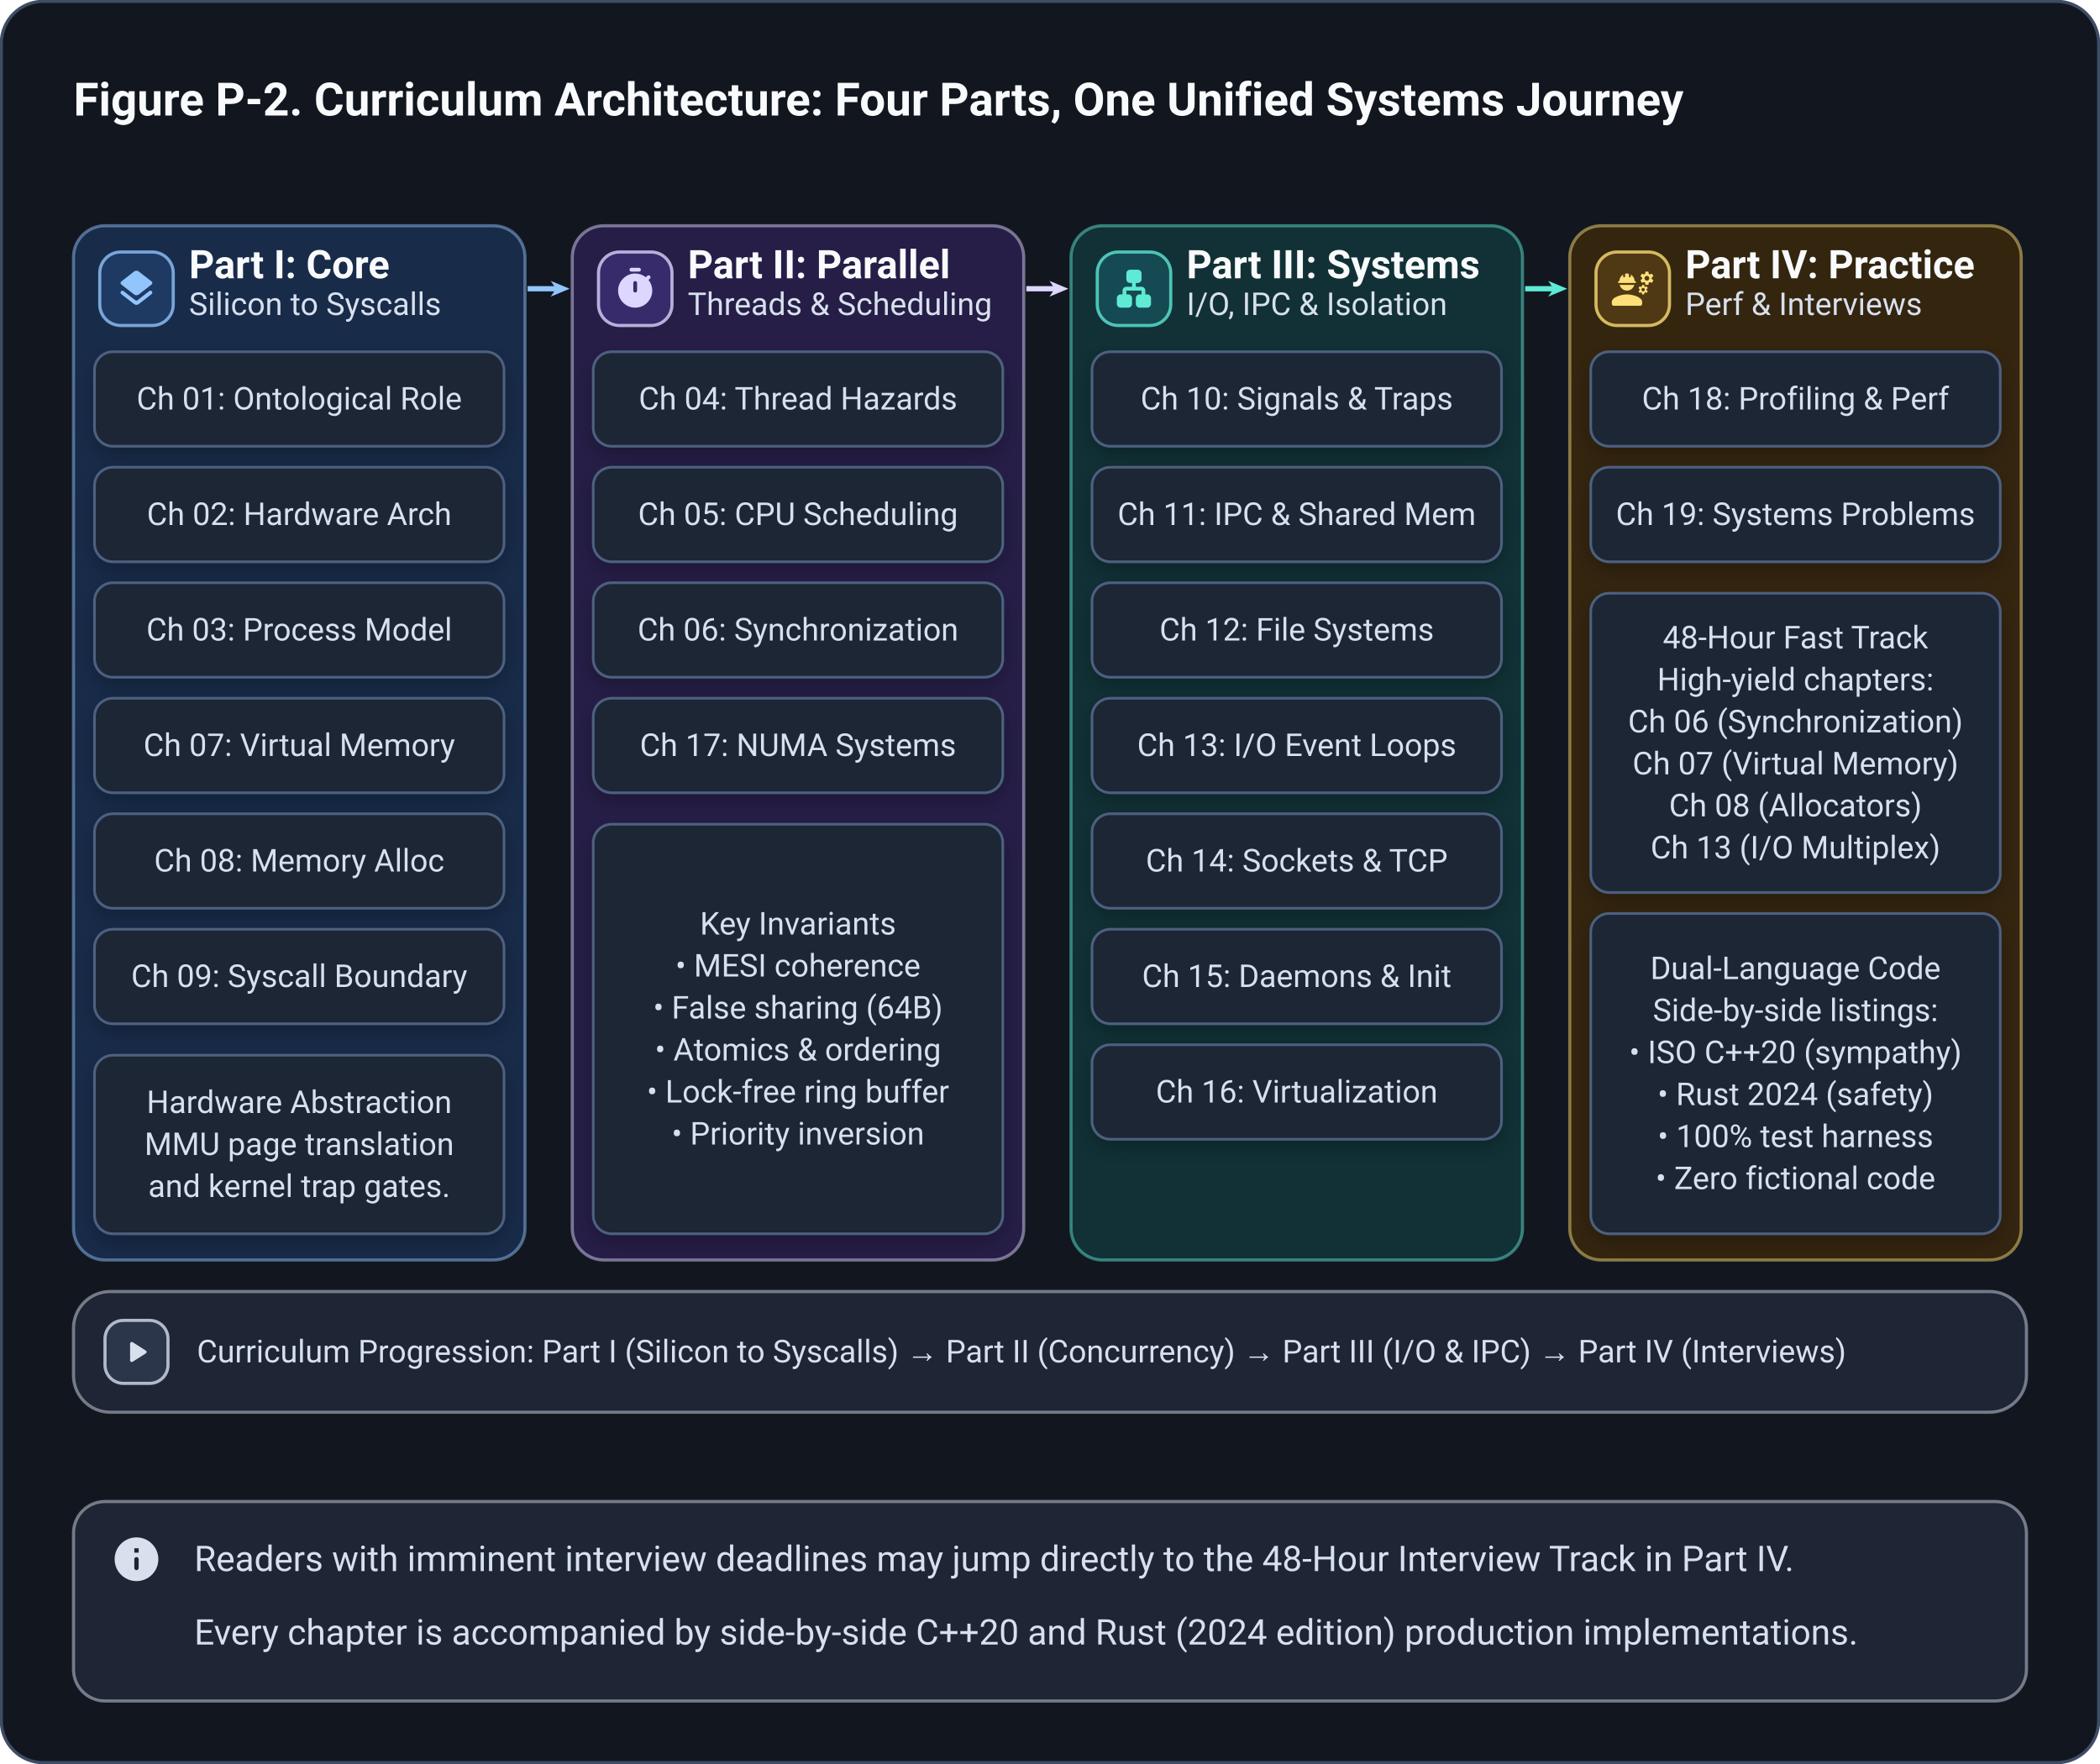
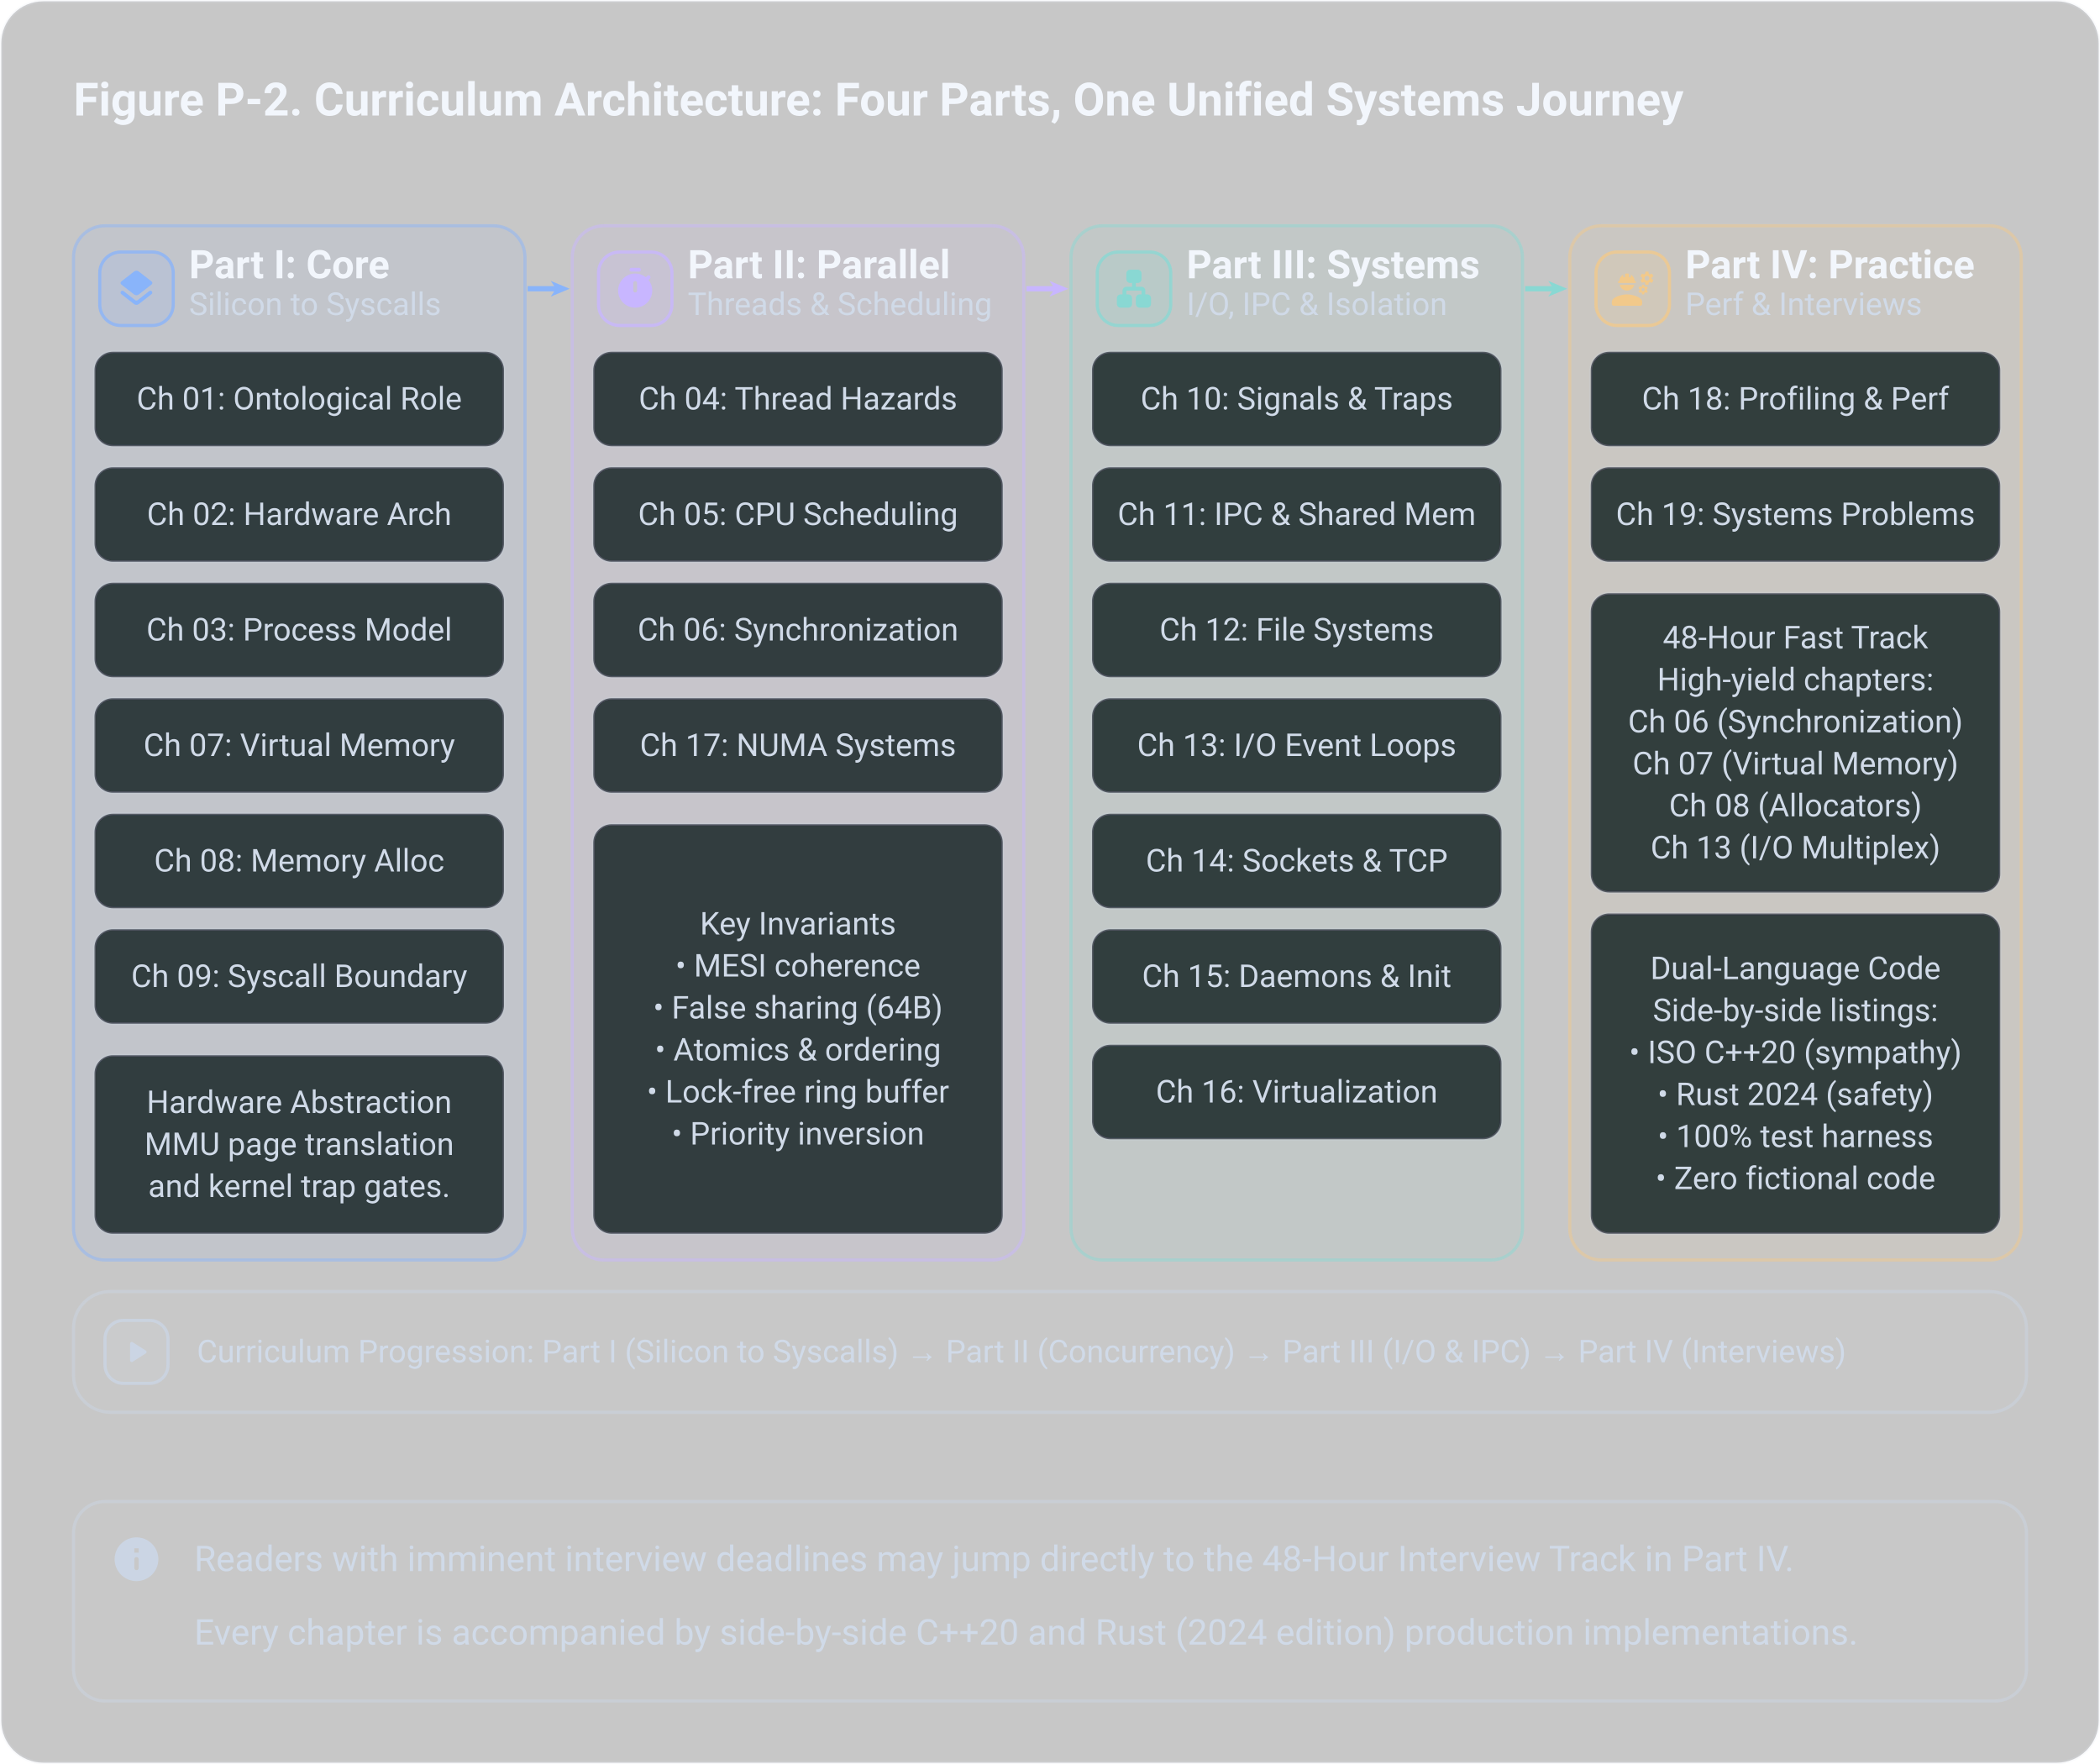
<svg xmlns="http://www.w3.org/2000/svg" viewBox="0 0 800 672" width="800" height="672">
  <style>
-     text { font-family: -apple-system, BlinkMacSystemFont, "Segoe UI", Roboto, "Helvetica Neue", Arial, sans-serif; fill: #F8FAFC; }
-     .paper { fill: #12161F; }
-     .frame { fill: #12161F; stroke: #3E4C66; stroke-width: 1.2; }
-     .card { fill: #1E2636; stroke: #4E6080; stroke-width: 1; }
-     .hair { stroke: #3E4C66; stroke-width: 1.2; fill: none; }
-     .muted { fill: #D8E0EE; }
-     .ink { fill: #F8FAFC; }
+     text { font-family: -apple-system, BlinkMacSystemFont, "Segoe UI", Roboto, "Helvetica Neue", Arial, sans-serif; fill: #F2F6FC; }
+     .paper { fill: #121722; }
+     .frame { fill: rgba(0, 0, 0, 0.22); stroke: rgba(226, 232, 240, 0.18); stroke-width: 1.2; }
+     .card { fill: rgba(13, 18, 28, 0.80); stroke: rgba(203, 213, 225, 0.24); stroke-width: 1; }
+     .hair { stroke: rgba(226, 232, 240, 0.18); stroke-width: 1.2; fill: none; }
+     .muted { fill: #D0DAE8; }
+     .ink { fill: #F2F6FC; }
    .title { font-size: 17.5px; font-weight: 650; }
    .head { font-size: 15.5px; font-weight: 650; }
    .name { font-size: 15px; font-weight: 650; }
    .body { font-size: 13.5px; }
    .sub { font-size: 13px; }
    .mono { font-size: 12.5px; font-family: "SF Mono", SFMono-Regular, ui-monospace, Menlo, Consolas, monospace; }
    .monob { font-size: 12.5px; font-weight: 650; font-family: "SF Mono", SFMono-Regular, ui-monospace, Menlo, Consolas, monospace; }
    .small { font-size: 12px; }
    .note { font-size: 13.5px; }
    .noteb { font-size: 13.5px; font-weight: 650; }
-     .sub, .small, .note { fill: #D8E0EE; }
-     .c-blue { fill: #182B49; stroke: #93C5FD; stroke-opacity: 0.48; stroke-width: 1.2; }
-     .m-blue { fill: #1E3A63; stroke: #93C5FD; stroke-opacity: 0.78; stroke-width: 1.2; }
-     .a-blue { fill: #93C5FD; }
-     .t-blue { fill: #93C5FD; }
-     .w-blue { stroke: #93C5FD; fill: none; stroke-linecap: butt; stroke-linejoin: round; }
-     .o-blue { stroke: #93C5FD; fill: none; stroke-width: 1.5; }
-     .h-blue { stroke: #93C5FD; stroke-width: 1.4; }
-     .c-green { fill: #133328; stroke: #86EFAC; stroke-opacity: 0.48; stroke-width: 1.2; }
-     .m-green { fill: #184D3B; stroke: #86EFAC; stroke-opacity: 0.78; stroke-width: 1.2; }
-     .a-green { fill: #86EFAC; }
-     .t-green { fill: #86EFAC; }
-     .w-green { stroke: #86EFAC; fill: none; stroke-linecap: butt; stroke-linejoin: round; }
-     .o-green { stroke: #86EFAC; fill: none; stroke-width: 1.5; }
-     .h-green { stroke: #86EFAC; stroke-width: 1.4; }
-     .c-amber { fill: #34250F; stroke: #FDE078; stroke-opacity: 0.48; stroke-width: 1.2; }
-     .m-amber { fill: #4F3814; stroke: #FDE078; stroke-opacity: 0.78; stroke-width: 1.2; }
-     .a-amber { fill: #FDE078; }
-     .t-amber { fill: #FDE078; }
-     .w-amber { stroke: #FDE078; fill: none; stroke-linecap: butt; stroke-linejoin: round; }
-     .o-amber { stroke: #FDE078; fill: none; stroke-width: 1.5; }
-     .h-amber { stroke: #FDE078; stroke-width: 1.4; }
-     .c-red { fill: #3A1B23; stroke: #FDA4AF; stroke-opacity: 0.48; stroke-width: 1.2; }
-     .m-red { fill: #582430; stroke: #FDA4AF; stroke-opacity: 0.78; stroke-width: 1.2; }
-     .a-red { fill: #FDA4AF; }
-     .t-red { fill: #FDA4AF; }
-     .w-red { stroke: #FDA4AF; fill: none; stroke-linecap: butt; stroke-linejoin: round; }
-     .o-red { stroke: #FDA4AF; fill: none; stroke-width: 1.5; }
-     .h-red { stroke: #FDA4AF; stroke-width: 1.4; }
-     .c-purple { fill: #261E47; stroke: #DDD6FE; stroke-opacity: 0.48; stroke-width: 1.2; }
-     .m-purple { fill: #382B6B; stroke: #DDD6FE; stroke-opacity: 0.78; stroke-width: 1.2; }
-     .a-purple { fill: #DDD6FE; }
-     .t-purple { fill: #DDD6FE; }
-     .w-purple { stroke: #DDD6FE; fill: none; stroke-linecap: butt; stroke-linejoin: round; }
-     .o-purple { stroke: #DDD6FE; fill: none; stroke-width: 1.5; }
-     .h-purple { stroke: #DDD6FE; stroke-width: 1.4; }
-     .c-teal { fill: #113136; stroke: #5EEAD4; stroke-opacity: 0.48; stroke-width: 1.2; }
-     .m-teal { fill: #164A52; stroke: #5EEAD4; stroke-opacity: 0.78; stroke-width: 1.2; }
-     .a-teal { fill: #5EEAD4; }
-     .t-teal { fill: #5EEAD4; }
-     .w-teal { stroke: #5EEAD4; fill: none; stroke-linecap: butt; stroke-linejoin: round; }
-     .o-teal { stroke: #5EEAD4; fill: none; stroke-width: 1.5; }
-     .h-teal { stroke: #5EEAD4; stroke-width: 1.4; }
-     .c-gray { fill: #1E2534; stroke: #D8E0EE; stroke-opacity: 0.48; stroke-width: 1.2; }
-     .m-gray { fill: #2C364A; stroke: #D8E0EE; stroke-opacity: 0.78; stroke-width: 1.2; }
-     .a-gray { fill: #D8E0EE; }
-     .t-gray { fill: #D8E0EE; }
-     .w-gray { stroke: #D8E0EE; fill: none; stroke-linecap: butt; stroke-linejoin: round; }
-     .o-gray { stroke: #D8E0EE; fill: none; stroke-width: 1.5; }
-     .h-gray { stroke: #D8E0EE; stroke-width: 1.4; }
-     .c-wire { fill: #1E2534; }
-     .m-wire { fill: #2C364A; }
-     .a-wire { fill: #CBD5E1; }
-     .t-wire { fill: #CBD5E1; }
-     .w-wire { stroke: #CBD5E1; fill: none; stroke-linecap: butt; stroke-linejoin: round; }
-     .o-wire { stroke: #CBD5E1; fill: none; stroke-width: 1.5; }
-     .h-wire { stroke: #CBD5E1; stroke-width: 1.4; }
+     .sub, .small, .note { fill: #D0DAE8; }
+     .c-blue { fill: rgba(137, 180, 250, 0.08); stroke: #89B4FA; stroke-opacity: 0.48; stroke-width: 1.2; }
+     .m-blue { fill: rgba(137, 180, 250, 0.16); stroke: #89B4FA; stroke-opacity: 0.78; stroke-width: 1.2; }
+     .a-blue { fill: #89B4FA; }
+     .t-blue { fill: #89B4FA; }
+     .w-blue { stroke: #89B4FA; fill: none; stroke-linecap: butt; stroke-linejoin: round; }
+     .o-blue { stroke: #89B4FA; fill: none; stroke-width: 1.5; }
+     .h-blue { stroke: #89B4FA; stroke-width: 1.4; }
+     .c-green { fill: rgba(166, 227, 161, 0.08); stroke: #A6E3A1; stroke-opacity: 0.48; stroke-width: 1.2; }
+     .m-green { fill: rgba(166, 227, 161, 0.15); stroke: #A6E3A1; stroke-opacity: 0.78; stroke-width: 1.2; }
+     .a-green { fill: #A6E3A1; }
+     .t-green { fill: #A6E3A1; }
+     .w-green { stroke: #A6E3A1; fill: none; stroke-linecap: butt; stroke-linejoin: round; }
+     .o-green { stroke: #A6E3A1; fill: none; stroke-width: 1.5; }
+     .h-green { stroke: #A6E3A1; stroke-width: 1.4; }
+     .c-amber { fill: rgba(242, 201, 138, 0.08); stroke: #F2C98A; stroke-opacity: 0.48; stroke-width: 1.2; }
+     .m-amber { fill: rgba(242, 201, 138, 0.16); stroke: #F2C98A; stroke-opacity: 0.78; stroke-width: 1.2; }
+     .a-amber { fill: #F2C98A; }
+     .t-amber { fill: #F2C98A; }
+     .w-amber { stroke: #F2C98A; fill: none; stroke-linecap: butt; stroke-linejoin: round; }
+     .o-amber { stroke: #F2C98A; fill: none; stroke-width: 1.5; }
+     .h-amber { stroke: #F2C98A; stroke-width: 1.4; }
+     .c-red { fill: rgba(243, 166, 178, 0.08); stroke: #F3A6B2; stroke-opacity: 0.48; stroke-width: 1.2; }
+     .m-red { fill: rgba(243, 166, 178, 0.16); stroke: #F3A6B2; stroke-opacity: 0.78; stroke-width: 1.2; }
+     .a-red { fill: #F3A6B2; }
+     .t-red { fill: #F3A6B2; }
+     .w-red { stroke: #F3A6B2; fill: none; stroke-linecap: butt; stroke-linejoin: round; }
+     .o-red { stroke: #F3A6B2; fill: none; stroke-width: 1.5; }
+     .h-red { stroke: #F3A6B2; stroke-width: 1.4; }
+     .c-purple { fill: rgba(200, 182, 255, 0.08); stroke: #C8B6FF; stroke-opacity: 0.48; stroke-width: 1.2; }
+     .m-purple { fill: rgba(200, 182, 255, 0.16); stroke: #C8B6FF; stroke-opacity: 0.78; stroke-width: 1.2; }
+     .a-purple { fill: #C8B6FF; }
+     .t-purple { fill: #C8B6FF; }
+     .w-purple { stroke: #C8B6FF; fill: none; stroke-linecap: butt; stroke-linejoin: round; }
+     .o-purple { stroke: #C8B6FF; fill: none; stroke-width: 1.5; }
+     .h-purple { stroke: #C8B6FF; stroke-width: 1.4; }
+     .c-teal { fill: rgba(137, 216, 211, 0.08); stroke: #89D8D3; stroke-opacity: 0.48; stroke-width: 1.2; }
+     .m-teal { fill: rgba(137, 216, 211, 0.15); stroke: #89D8D3; stroke-opacity: 0.78; stroke-width: 1.2; }
+     .a-teal { fill: #89D8D3; }
+     .t-teal { fill: #89D8D3; }
+     .w-teal { stroke: #89D8D3; fill: none; stroke-linecap: butt; stroke-linejoin: round; }
+     .o-teal { stroke: #89D8D3; fill: none; stroke-width: 1.5; }
+     .h-teal { stroke: #89D8D3; stroke-width: 1.4; }
+     .c-gray { fill: rgba(226, 232, 240, 0.04); stroke: #CBD5E4; stroke-opacity: 0.48; stroke-width: 1.2; }
+     .m-gray { fill: rgba(226, 232, 240, 0.10); stroke: #CBD5E4; stroke-opacity: 0.78; stroke-width: 1.2; }
+     .a-gray { fill: #CBD5E4; }
+     .t-gray { fill: #CBD5E4; }
+     .w-gray { stroke: #CBD5E4; fill: none; stroke-linecap: butt; stroke-linejoin: round; }
+     .o-gray { stroke: #CBD5E4; fill: none; stroke-width: 1.5; }
+     .h-gray { stroke: #CBD5E4; stroke-width: 1.4; }
+     .c-wire { fill: rgba(226, 232, 240, 0.04); }
+     .m-wire { fill: rgba(226, 232, 240, 0.10); }
+     .a-wire { fill: #AAB7C9; }
+     .t-wire { fill: #AAB7C9; }
+     .w-wire { stroke: #AAB7C9; fill: none; stroke-linecap: butt; stroke-linejoin: round; }
+     .o-wire { stroke: #AAB7C9; fill: none; stroke-width: 1.5; }
+     .h-wire { stroke: #AAB7C9; stroke-width: 1.4; }
  </style>
  <defs>
    <filter id="lift" x="-10%" y="-15%" width="120%" height="140%">
-       <feDropShadow dx="0" dy="1" stdDeviation="1.2" flood-color="#000000" flood-opacity="0.35" />
-       <feDropShadow dx="0" dy="3" stdDeviation="4" flood-color="#000000" flood-opacity="0.24" />
+       <feDropShadow dx="0" dy="1" stdDeviation="1.2" flood-color="#000000" flood-opacity="0.0" />
+       <feDropShadow dx="0" dy="3" stdDeviation="4" flood-color="#000000" flood-opacity="0.00" />
    </filter>
  </defs>
  <rect x="0.5" y="0.5" width="799" height="671" rx="16" class="frame" />
  <text x="28" y="44" class="title">Figure P-2. Curriculum Architecture: Four Parts, One Unified Systems Journey</text>
  <g transform="translate(0 74)">
    <rect x="28.0" y="12.0" width="172.0" height="394.0" rx="12" class="c-blue" />
    <rect x="38.0" y="22.0" width="28.0" height="28.0" rx="8" class="m-blue" />
    <g transform="translate(43.3 27.3) scale(0.723)" class="a-blue">
      <path d="M12.6 18.06c-.36.28-.87.28-1.23 0l-6.15-4.78a.991.991 0 0 0-1.22 0 .997.997 0 0 0 0 1.57l6.76 5.26c.72.56 1.73.56 2.46 0l6.76-5.26c.51-.4.51-1.17 0-1.57l-.01-.01a.991.991 0 0 0-1.22 0l-6.15 4.79zm.63-3.02 6.76-5.26c.51-.4.51-1.18 0-1.58l-6.76-5.26c-.72-.56-1.73-.56-2.46 0L4.01 8.21c-.51.4-.51 1.18 0 1.58l6.76 5.26c.72.56 1.74.56 2.46-.01z" />
    </g>
    <text x="72.0" y="32.0" class="name" data-fit="72.0,196.0">Part I: Core</text>
    <text x="72.0" y="46.0" class="small" data-fit="72.0,196.0">Silicon to Syscalls</text>
    <rect x="36.0" y="60.0" width="156.0" height="36.0" rx="7" class="card" filter="url(#lift)" />
    <text x="114.0" y="82.0" class="small" text-anchor="middle" data-fit="41.0,187.0">Ch 01: Ontological Role</text>
    <rect x="36.0" y="104.0" width="156.0" height="36.0" rx="7" class="card" filter="url(#lift)" />
    <text x="114.0" y="126.0" class="small" text-anchor="middle" data-fit="41.0,187.0">Ch 02: Hardware Arch</text>
    <rect x="36.0" y="148.0" width="156.0" height="36.0" rx="7" class="card" filter="url(#lift)" />
    <text x="114.0" y="170.0" class="small" text-anchor="middle" data-fit="41.0,187.0">Ch 03: Process Model</text>
    <rect x="36.0" y="192.0" width="156.0" height="36.0" rx="7" class="card" filter="url(#lift)" />
    <text x="114.0" y="214.0" class="small" text-anchor="middle" data-fit="41.0,187.0">Ch 07: Virtual Memory</text>
    <rect x="36.0" y="236.0" width="156.0" height="36.0" rx="7" class="card" filter="url(#lift)" />
    <text x="114.0" y="258.0" class="small" text-anchor="middle" data-fit="41.0,187.0">Ch 08: Memory Alloc</text>
    <rect x="36.0" y="280.0" width="156.0" height="36.0" rx="7" class="card" filter="url(#lift)" />
    <text x="114.0" y="302.0" class="small" text-anchor="middle" data-fit="41.0,187.0">Ch 09: Syscall Boundary</text>
    <rect x="218.0" y="12.0" width="172.0" height="394.0" rx="12" class="c-purple" />
    <rect x="228.0" y="22.0" width="28.0" height="28.0" rx="8" class="m-purple" />
    <g transform="translate(233.3 27.3) scale(0.723)" class="a-purple">
      <path d="M10 3h4c.55 0 1-.45 1-1s-.45-1-1-1h-4c-.55 0-1 .45-1 1s.45 1 1 1zm9.03 4.39.75-.75a.993.993 0 0 0 0-1.4l-.01-.01a.993.993 0 0 0-1.4 0l-.75.75A8.962 8.962 0 0 0 12 4c-4.8 0-8.88 3.96-9 8.76A8.998 8.998 0 0 0 12 22a8.994 8.994 0 0 0 7.03-14.61zM13 13c0 .55-.45 1-1 1s-1-.45-1-1V9c0-.55.45-1 1-1s1 .45 1 1v4z" />
    </g>
    <text x="262.0" y="32.0" class="name" data-fit="262.0,386.0">Part II: Parallel</text>
    <text x="262.0" y="46.0" class="small" data-fit="262.0,386.0">Threads &amp; Scheduling</text>
    <rect x="226.0" y="60.0" width="156.0" height="36.0" rx="7" class="card" filter="url(#lift)" />
    <text x="304.0" y="82.0" class="small" text-anchor="middle" data-fit="231.0,377.0">Ch 04: Thread Hazards</text>
    <rect x="226.0" y="104.0" width="156.0" height="36.0" rx="7" class="card" filter="url(#lift)" />
    <text x="304.0" y="126.0" class="small" text-anchor="middle" data-fit="231.0,377.0">Ch 05: CPU Scheduling</text>
    <rect x="226.0" y="148.0" width="156.0" height="36.0" rx="7" class="card" filter="url(#lift)" />
    <text x="304.0" y="170.0" class="small" text-anchor="middle" data-fit="231.0,377.0">Ch 06: Synchronization</text>
    <rect x="226.0" y="192.0" width="156.0" height="36.0" rx="7" class="card" filter="url(#lift)" />
    <text x="304.0" y="214.0" class="small" text-anchor="middle" data-fit="231.0,377.0">Ch 17: NUMA Systems</text>
    <rect x="408.0" y="12.0" width="172.0" height="394.0" rx="12" class="c-teal" />
    <rect x="418.0" y="22.0" width="28.0" height="28.0" rx="8" class="m-teal" />
    <g transform="translate(423.3 27.3) scale(0.723)" class="a-teal">
      <path d="M15 22h4c1.1 0 2-.9 2-2v-3c0-1.1-.9-2-2-2h-1v-2c0-1.1-.9-2-2-2h-3V9h1c1.1 0 2-.9 2-2V4c0-1.1-.9-2-2-2h-4c-1.1 0-2 .9-2 2v3c0 1.1.9 2 2 2h1v2H8c-1.1 0-2 .9-2 2v2H5c-1.1 0-2 .9-2 2v3c0 1.1.9 2 2 2h4c1.1 0 2-.9 2-2v-3c0-1.1-.9-2-2-2H8v-2h8v2h-1c-1.1 0-2 .9-2 2v3c0 1.1.9 2 2 2z" />
    </g>
    <text x="452.0" y="32.0" class="name" data-fit="452.0,576.0">Part III: Systems</text>
    <text x="452.0" y="46.0" class="small" data-fit="452.0,576.0">I/O, IPC &amp; Isolation</text>
    <rect x="416.0" y="60.0" width="156.0" height="36.0" rx="7" class="card" filter="url(#lift)" />
    <text x="494.0" y="82.0" class="small" text-anchor="middle" data-fit="421.0,567.0">Ch 10: Signals &amp; Traps</text>
    <rect x="416.0" y="104.0" width="156.0" height="36.0" rx="7" class="card" filter="url(#lift)" />
    <text x="494.0" y="126.0" class="small" text-anchor="middle" data-fit="421.0,567.0">Ch 11: IPC &amp; Shared Mem</text>
    <rect x="416.0" y="148.0" width="156.0" height="36.0" rx="7" class="card" filter="url(#lift)" />
    <text x="494.0" y="170.0" class="small" text-anchor="middle" data-fit="421.0,567.0">Ch 12: File Systems</text>
    <rect x="416.0" y="192.0" width="156.0" height="36.0" rx="7" class="card" filter="url(#lift)" />
    <text x="494.0" y="214.0" class="small" text-anchor="middle" data-fit="421.0,567.0">Ch 13: I/O Event Loops</text>
    <rect x="416.0" y="236.0" width="156.0" height="36.0" rx="7" class="card" filter="url(#lift)" />
    <text x="494.0" y="258.0" class="small" text-anchor="middle" data-fit="421.0,567.0">Ch 14: Sockets &amp; TCP</text>
    <rect x="416.0" y="280.0" width="156.0" height="36.0" rx="7" class="card" filter="url(#lift)" />
    <text x="494.0" y="302.0" class="small" text-anchor="middle" data-fit="421.0,567.0">Ch 15: Daemons &amp; Init</text>
    <rect x="416.0" y="324.0" width="156.0" height="36.0" rx="7" class="card" filter="url(#lift)" />
    <text x="494.0" y="346.0" class="small" text-anchor="middle" data-fit="421.0,567.0">Ch 16: Virtualization</text>
    <rect x="598.0" y="12.0" width="172.0" height="394.0" rx="12" class="c-amber" />
    <rect x="608.0" y="22.0" width="28.0" height="28.0" rx="8" class="m-amber" />
    <g transform="translate(613.3 27.3) scale(0.723)" class="a-amber">
      <path d="M9 15c-2.67 0-8 1.34-8 4v1c0 .55.45 1 1 1h14c.55 0 1-.45 1-1v-1c0-2.66-5.33-4-8-4zM4.74 9h8.53c.27 0 .49-.22.49-.49v-.02a.49.49 0 0 0-.49-.49H13c0-1.48-.81-2.75-2-3.45v.95c0 .28-.22.5-.5.5s-.5-.22-.5-.5V4.14C9.68 4.06 9.35 4 9 4s-.68.06-1 .14V5.5c0 .28-.22.5-.5.5S7 5.78 7 5.5v-.95C5.81 5.25 5 6.52 5 8h-.26a.49.49 0 0 0-.49.49v.03c0 .26.22.48.49.48zM9 13c1.86 0 3.41-1.28 3.86-3H5.14c.45 1.72 2 3 3.86 3zm12.98-6.77.93-.83-.75-1.3-1.19.39c-.14-.11-.3-.2-.47-.27L20.25 3h-1.5l-.25 1.22c-.17.07-.33.16-.48.27l-1.18-.39-.75 1.3.93.83c-.02.17-.02.35 0 .52l-.93.85.75 1.3 1.2-.38c.13.1.28.18.43.25l.28 1.23h1.5l.27-1.22c.16-.07.3-.15.44-.25l1.19.38.75-1.3-.93-.85c.03-.19.02-.36.01-.53zM19.5 7.75a1.25 1.25 0 1 1 0-2.5 1.25 1.25 0 0 1 0 2.5zm-.1 3.04-.85.28c-.1-.08-.21-.14-.33-.19l-.18-.88h-1.07l-.18.87c-.12.05-.24.12-.34.19l-.84-.28-.54.93.66.59c-.01.13-.01.25 0 .37l-.66.61.54.93.86-.27c.1.07.2.13.31.18l.18.88h1.07l.19-.87c.11-.05.22-.11.32-.18l.85.27.54-.93-.66-.61c.01-.13.01-.25 0-.37l.66-.59-.53-.93zm-1.9 2.6c-.49 0-.89-.4-.89-.89s.4-.89.89-.89.89.4.89.89-.4.89-.89.89z" />
    </g>
    <text x="642.0" y="32.0" class="name" data-fit="642.0,766.0">Part IV: Practice</text>
    <text x="642.0" y="46.0" class="small" data-fit="642.0,766.0">Perf &amp; Interviews</text>
    <rect x="606.0" y="60.0" width="156.0" height="36.0" rx="7" class="card" filter="url(#lift)" />
    <text x="684.0" y="82.0" class="small" text-anchor="middle" data-fit="611.0,757.0">Ch 18: Profiling &amp; Perf</text>
    <rect x="606.0" y="104.0" width="156.0" height="36.0" rx="7" class="card" filter="url(#lift)" />
    <text x="684.0" y="126.0" class="small" text-anchor="middle" data-fit="611.0,757.0">Ch 19: Systems Problems</text>
    <rect x="36.0" y="328.0" width="156.0" height="68.0" rx="7" class="card" filter="url(#lift)" />
    <text x="114.0" y="350.0" class="small" text-anchor="middle" data-fit="41.0,187.0">Hardware Abstraction</text>
    <text x="114.0" y="366.0" class="small" text-anchor="middle" data-fit="41.0,187.0">MMU page translation</text>
    <text x="114.0" y="382.0" class="small" text-anchor="middle" data-fit="41.0,187.0">and kernel trap gates.</text>
    <rect x="226.0" y="240.0" width="156.0" height="156.0" rx="7" class="card" filter="url(#lift)" />
    <text x="304.0" y="282.0" class="small" text-anchor="middle" data-fit="231.0,377.0">Key Invariants</text>
    <text x="304.0" y="298.0" class="small" text-anchor="middle" data-fit="231.0,377.0">• MESI coherence</text>
    <text x="304.0" y="314.0" class="small" text-anchor="middle" data-fit="231.0,377.0">• False sharing (64B)</text>
    <text x="304.0" y="330.0" class="small" text-anchor="middle" data-fit="231.0,377.0">• Atomics &amp; ordering</text>
    <text x="304.0" y="346.0" class="small" text-anchor="middle" data-fit="231.0,377.0">• Lock-free ring buffer</text>
    <text x="304.0" y="362.0" class="small" text-anchor="middle" data-fit="231.0,377.0">• Priority inversion</text>
    <rect x="606.0" y="152.0" width="156.0" height="114.0" rx="7" class="card" filter="url(#lift)" />
    <text x="684.0" y="173.0" class="small" text-anchor="middle" data-fit="611.0,757.0">48-Hour Fast Track</text>
    <text x="684.0" y="189.0" class="small" text-anchor="middle" data-fit="611.0,757.0">High-yield chapters:</text>
    <text x="684.0" y="205.0" class="small" text-anchor="middle" data-fit="611.0,757.0">Ch 06 (Synchronization)</text>
    <text x="684.0" y="221.0" class="small" text-anchor="middle" data-fit="611.0,757.0">Ch 07 (Virtual Memory)</text>
    <text x="684.0" y="237.0" class="small" text-anchor="middle" data-fit="611.0,757.0">Ch 08 (Allocators)</text>
    <text x="684.0" y="253.0" class="small" text-anchor="middle" data-fit="611.0,757.0">Ch 13 (I/O Multiplex)</text>
    <rect x="606.0" y="274.0" width="156.0" height="122.0" rx="7" class="card" filter="url(#lift)" />
    <text x="684.0" y="299.0" class="small" text-anchor="middle" data-fit="611.0,757.0">Dual-Language Code</text>
    <text x="684.0" y="315.0" class="small" text-anchor="middle" data-fit="611.0,757.0">Side-by-side listings:</text>
    <text x="684.0" y="331.0" class="small" text-anchor="middle" data-fit="611.0,757.0">• ISO C++20 (sympathy)</text>
    <text x="684.0" y="347.0" class="small" text-anchor="middle" data-fit="611.0,757.0">• Rust 2024 (safety)</text>
    <text x="684.0" y="363.0" class="small" text-anchor="middle" data-fit="611.0,757.0">• 100% test harness</text>
    <text x="684.0" y="379.0" class="small" text-anchor="middle" data-fit="611.0,757.0">• Zero fictional code</text>
    <polygon points="217.0,36.0 209.8,39.0 211.8,36.0 209.8,33.0" class="a-blue" />
    <path d="M201.0,36.0 L212.0,36.0" class="w-blue" stroke-width="2.0" />
    <polygon points="407.0,36.0 399.8,39.0 401.8,36.0 399.8,33.0" class="a-purple" />
    <path d="M391.0,36.0 L402.0,36.0" class="w-purple" stroke-width="2.0" />
    <polygon points="597.0,36.0 589.8,39.0 591.8,36.0 589.8,33.0" class="a-teal" />
    <path d="M581.0,36.0 L592.0,36.0" class="w-teal" stroke-width="2.0" />
    <rect x="28.0" y="418.0" width="744.0" height="46.0" rx="14" class="c-gray" />
    <rect x="40.0" y="429.0" width="24.0" height="24.0" rx="7" class="m-gray" />
    <g transform="translate(44.6 433.6) scale(0.620)" class="a-gray">
      <path d="M8 6.82v10.36c0 .79.87 1.27 1.54.84l8.14-5.18a1 1 0 0 0 0-1.69L9.54 5.98A.998.998 0 0 0 8 6.82z" />
    </g>
    <text x="75.0" y="445.0" class="small" data-fit="75.0,764.0">Curriculum Progression: Part I (Silicon to Syscalls) → Part II (Concurrency) → Part III (I/O &amp; IPC) → Part IV (Interviews)</text>
  </g>
  <rect x="28" y="572" width="744" height="76" rx="12" class="c-gray" />
  <g transform="translate(42 584) scale(0.833)" class="a-gray">
    <path d="M12 2C6.48 2 2 6.48 2 12s4.48 10 10 10 10-4.48 10-10S17.52 2 12 2zm0 15c-.55 0-1-.45-1-1v-4c0-.55.45-1 1-1s1 .45 1 1v4c0 .55-.45 1-1 1zm1-8h-2V7h2v2z" />
  </g>
  <text x="74" y="598.5" class="note" data-fit="74,760">Readers with imminent interview deadlines may jump directly to the 48-Hour Interview Track in Part IV.</text>
  <text x="74" y="626.5" class="note" data-fit="74,760">Every chapter is accompanied by side-by-side C++20 and Rust (2024 edition) production implementations.</text>
</svg>
